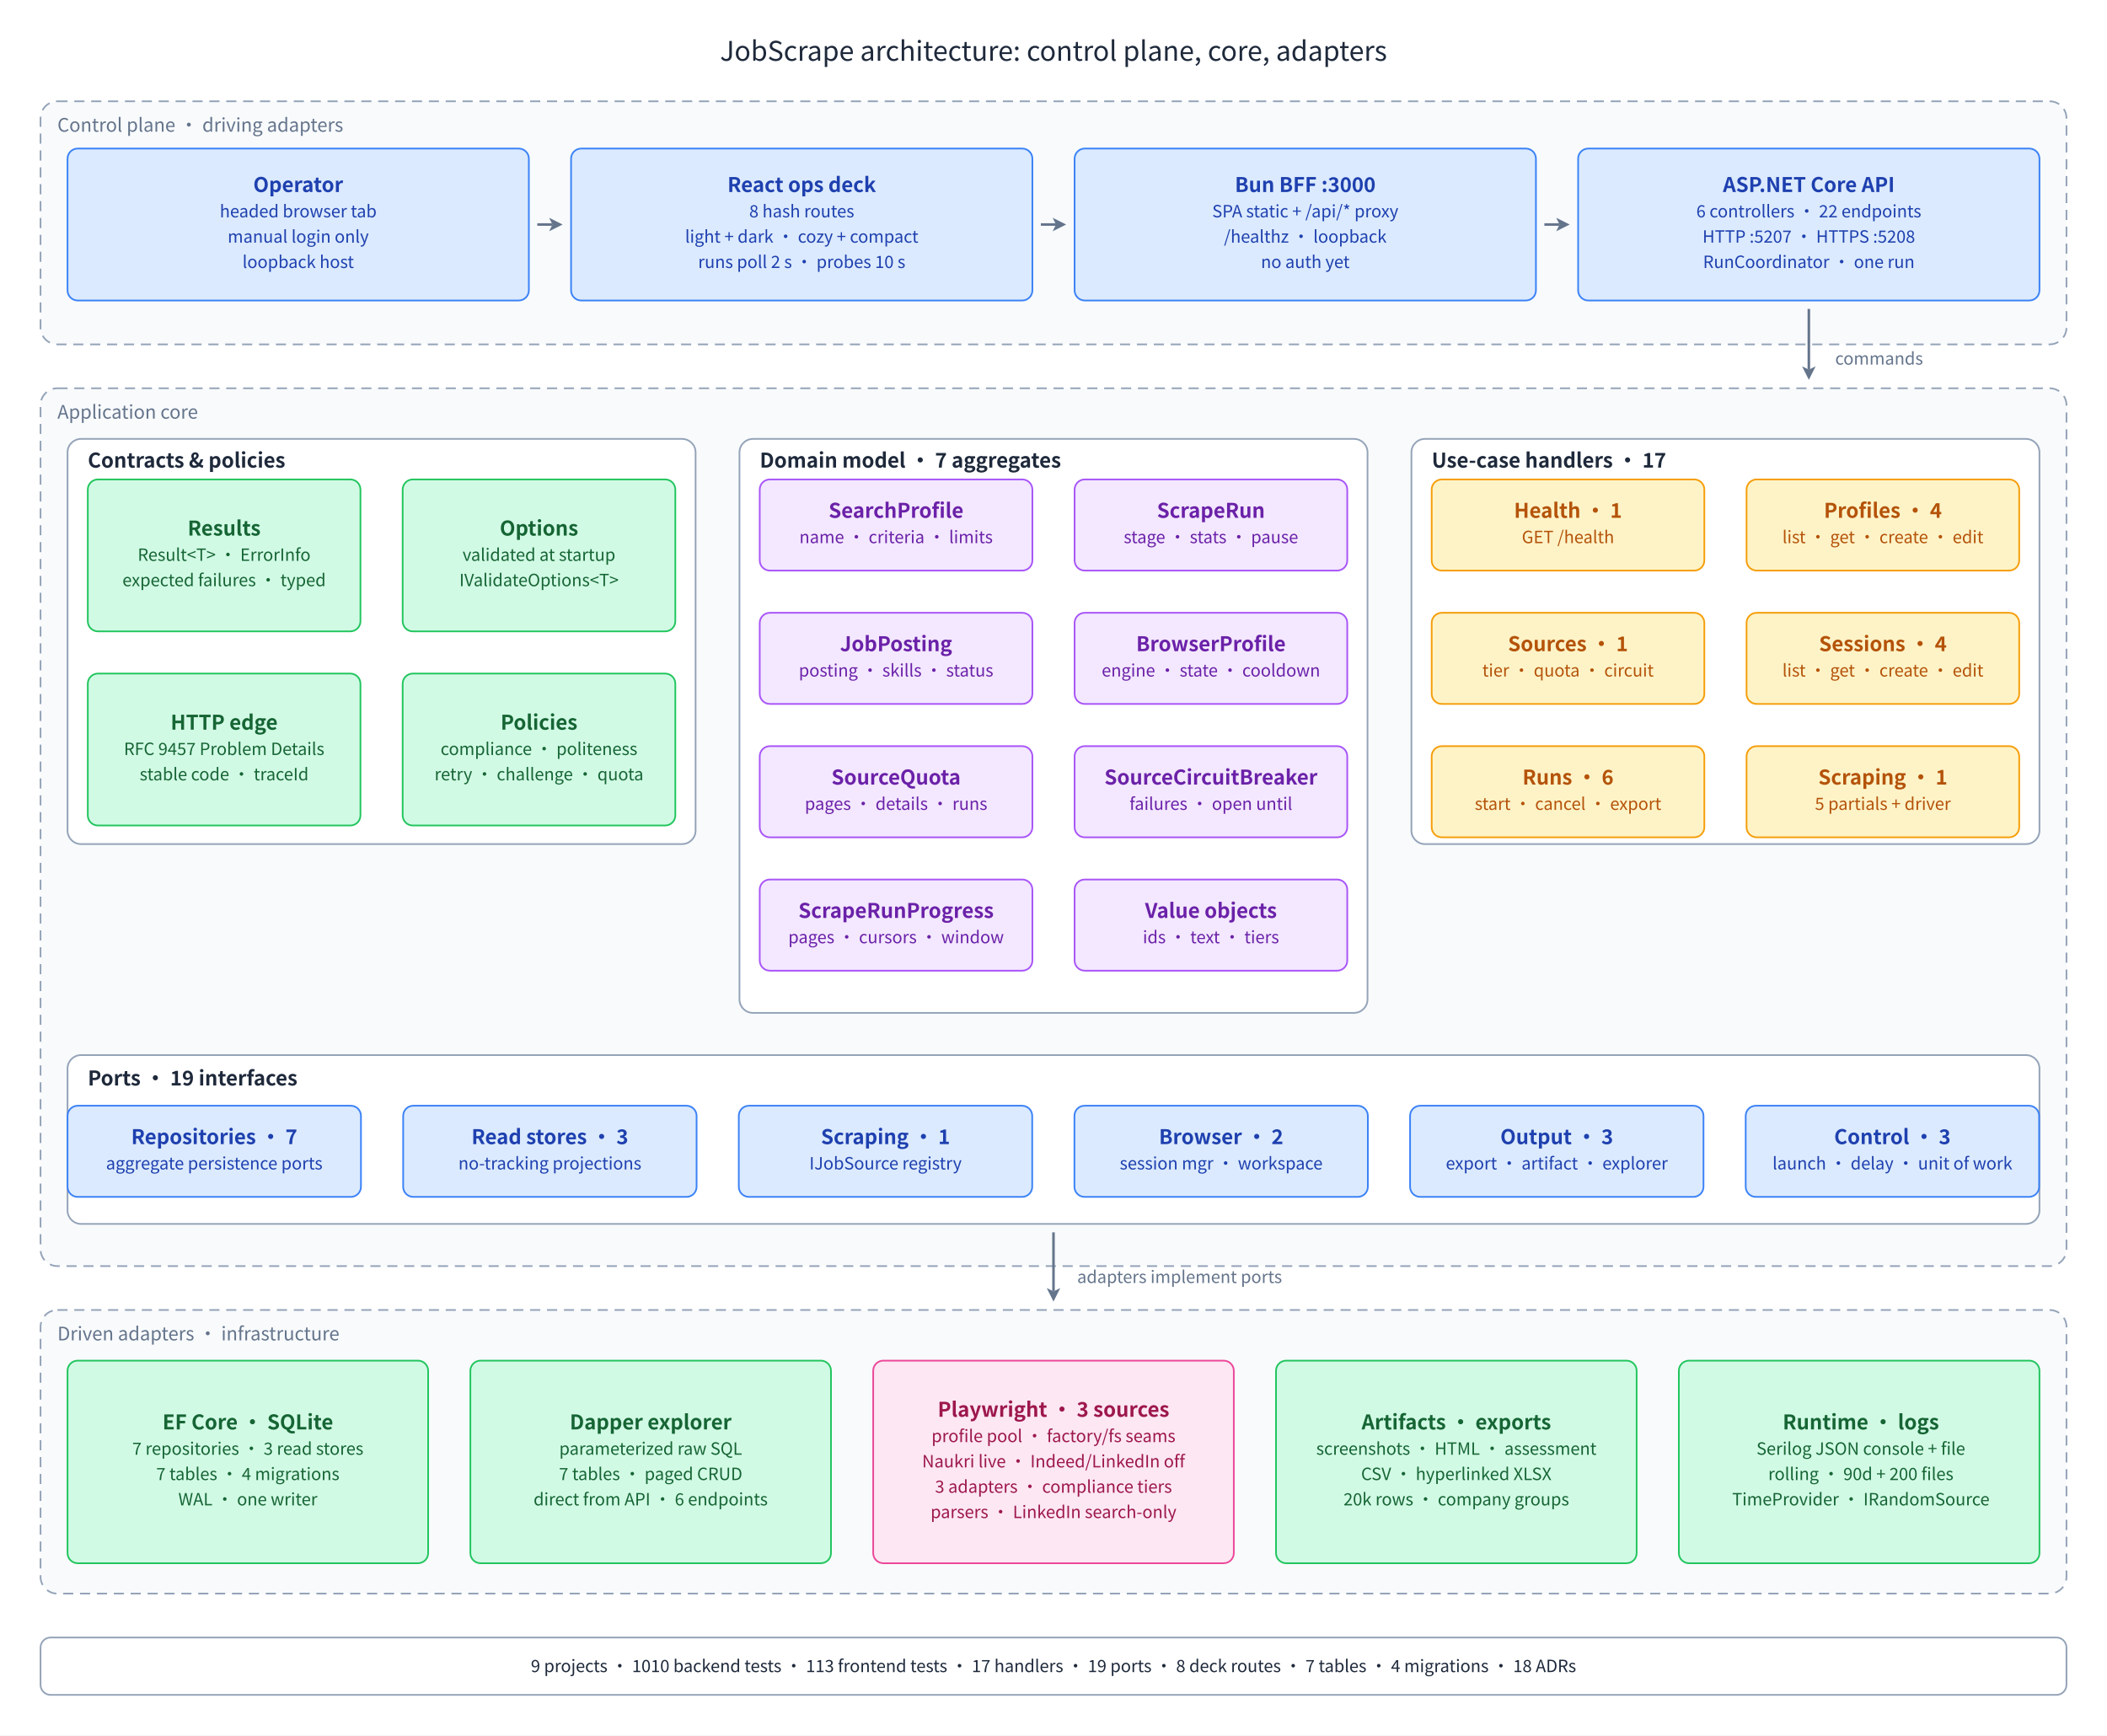
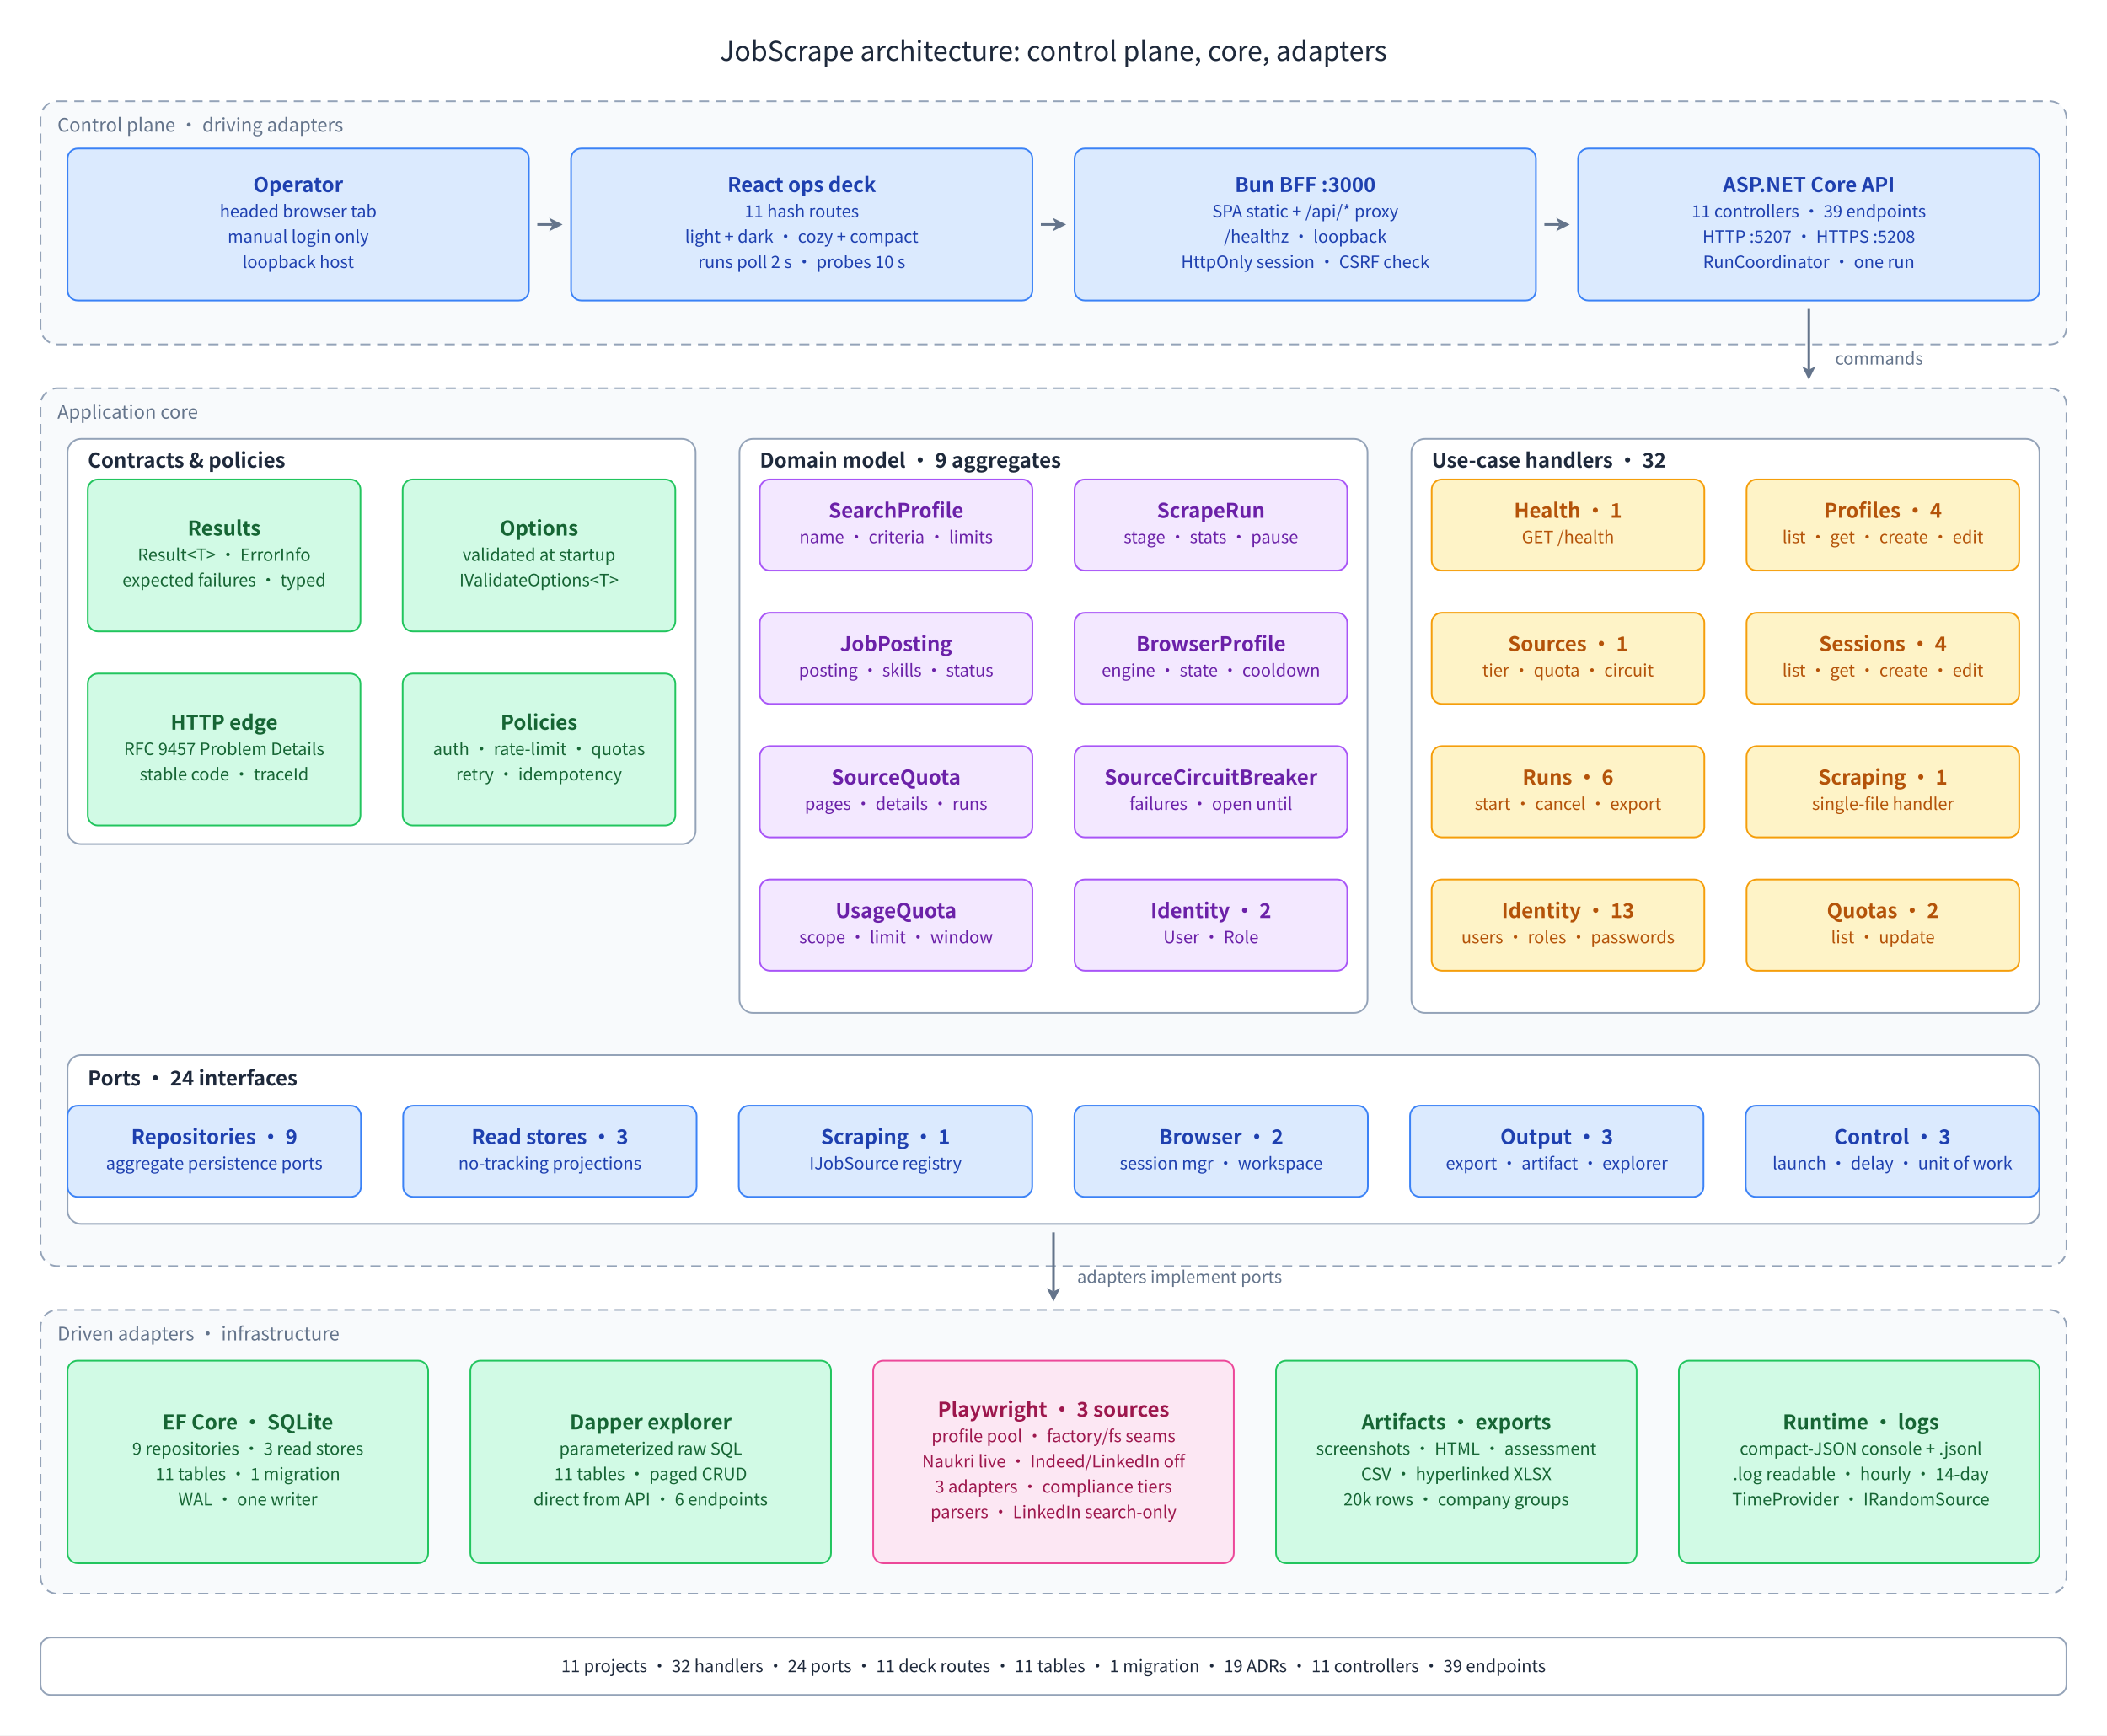
<svg xmlns="http://www.w3.org/2000/svg" viewBox="0 0 1248 1028" width="1248" role="img">
  <style>
    text { font-family: 'PingFang SC', 'Microsoft YaHei', 'Noto Sans CJK SC', system-ui, sans-serif; }
  </style>
  <defs>
    <marker id="arrow" markerWidth="8" markerHeight="8" refX="2" refY="4" orient="auto" markerUnits="userSpaceOnUse">
      <path d="M0,0 L8,4 L0,8 L2,4 z" fill="#64748b" />
    </marker>
  </defs>
  <rect x="0" y="0" width="1248" height="1028" fill="#ffffff" />
  <text x="624" y="36" font-size="16" fill="#1e293b" text-anchor="middle">JobScrape architecture: control plane, core, adapters</text>
  <rect x="24" y="60" width="1200" height="144" rx="10" fill="#f8fafc" stroke="#94a3b8" stroke-dasharray="6,4" />
  <text x="34" y="78" font-size="11" fill="#64748b">Control plane · driving adapters</text>
  <rect x="24" y="230" width="1200" height="520" rx="10" fill="#f8fafc" stroke="#94a3b8" stroke-dasharray="6,4" />
  <text x="34" y="248" font-size="11" fill="#64748b">Application core</text>
  <rect x="24" y="776" width="1200" height="168" rx="10" fill="#f8fafc" stroke="#94a3b8" stroke-dasharray="6,4" />
  <text x="34" y="794" font-size="11" fill="#64748b">Driven adapters · infrastructure</text>
  <path d="M318.25,133 L327.25,133" fill="none" stroke="#64748b" stroke-width="1.5" marker-end="url(#arrow)" />
  <path d="M616.5,133 L625.5,133" fill="none" stroke="#64748b" stroke-width="1.5" marker-end="url(#arrow)" />
  <path d="M914.75,133 L923.75,133" fill="none" stroke="#64748b" stroke-width="1.5" marker-end="url(#arrow)" />
  <path d="M1071.4,183 L1071.4,219" fill="none" stroke="#64748b" stroke-width="1.5" marker-end="url(#arrow)" />
  <path d="M624,730 L624,765" fill="none" stroke="#64748b" stroke-width="1.5" marker-end="url(#arrow)" />
  <text x="1087" y="216" font-size="10" fill="#64748b">commands</text>
  <text x="638" y="760" font-size="10" fill="#64748b">adapters implement ports</text>
  <rect x="40" y="88" width="273.25" height="90" rx="6" fill="#dbeafe" stroke="#3b82f6" />
  <text x="176.625" y="113.75" font-size="12" font-weight="bold" fill="#1e40af" text-anchor="middle">Operator</text>
  <text x="176.625" y="128.75" font-size="10" fill="#1e40af" text-anchor="middle">headed browser tab</text>
  <text x="176.625" y="143.75" font-size="10" fill="#1e40af" text-anchor="middle">manual login only</text>
  <text x="176.625" y="158.75" font-size="10" fill="#1e40af" text-anchor="middle">loopback host</text>
  <rect x="338.25" y="88" width="273.25" height="90" rx="6" fill="#dbeafe" stroke="#3b82f6" />
  <text x="474.875" y="113.75" font-size="12" font-weight="bold" fill="#1e40af" text-anchor="middle">React ops deck</text>
-   <text x="474.875" y="128.75" font-size="10" fill="#1e40af" text-anchor="middle">8 hash routes</text>
+   <text x="474.875" y="128.75" font-size="10" fill="#1e40af" text-anchor="middle">11 hash routes</text>
  <text x="474.875" y="143.75" font-size="10" fill="#1e40af" text-anchor="middle">light + dark · cozy + compact</text>
  <text x="474.875" y="158.75" font-size="10" fill="#1e40af" text-anchor="middle">runs poll 2 s · probes 10 s</text>
  <rect x="636.5" y="88" width="273.25" height="90" rx="6" fill="#dbeafe" stroke="#3b82f6" />
  <text x="773.125" y="113.75" font-size="12" font-weight="bold" fill="#1e40af" text-anchor="middle">Bun BFF :3000</text>
  <text x="773.125" y="128.75" font-size="10" fill="#1e40af" text-anchor="middle">SPA static + /api/* proxy</text>
  <text x="773.125" y="143.75" font-size="10" fill="#1e40af" text-anchor="middle">/healthz · loopback</text>
-   <text x="773.125" y="158.75" font-size="10" fill="#1e40af" text-anchor="middle">no auth yet</text>
+   <text x="773.125" y="158.75" font-size="10" fill="#1e40af" text-anchor="middle">HttpOnly session · CSRF check</text>
  <rect x="934.75" y="88" width="273.25" height="90" rx="6" fill="#dbeafe" stroke="#3b82f6" />
  <text x="1071.375" y="113.75" font-size="12" font-weight="bold" fill="#1e40af" text-anchor="middle">ASP.NET Core API</text>
-   <text x="1071.375" y="128.75" font-size="10" fill="#1e40af" text-anchor="middle">6 controllers · 22 endpoints</text>
+   <text x="1071.375" y="128.75" font-size="10" fill="#1e40af" text-anchor="middle">11 controllers · 39 endpoints</text>
  <text x="1071.375" y="143.75" font-size="10" fill="#1e40af" text-anchor="middle">HTTP :5207 · HTTPS :5208</text>
  <text x="1071.375" y="158.75" font-size="10" fill="#1e40af" text-anchor="middle">RunCoordinator · one run</text>
  <rect x="40" y="260" width="372" height="240" rx="8" fill="#ffffff" stroke="#94a3b8" />
  <text x="52" y="277" font-size="12" font-weight="bold" fill="#1e293b">Contracts &amp; policies</text>
  <rect x="52" y="284" width="161.5" height="90" rx="6" fill="#d1fae5" stroke="#22c55e" />
  <text x="132.75" y="317.25" font-size="12" font-weight="bold" fill="#166534" text-anchor="middle">Results</text>
  <text x="132.75" y="332.25" font-size="10" fill="#166534" text-anchor="middle">Result&lt;T&gt; · ErrorInfo</text>
  <text x="132.75" y="347.25" font-size="10" fill="#166534" text-anchor="middle">expected failures · typed</text>
  <rect x="238.5" y="284" width="161.5" height="90" rx="6" fill="#d1fae5" stroke="#22c55e" />
  <text x="319.25" y="317.25" font-size="12" font-weight="bold" fill="#166534" text-anchor="middle">Options</text>
  <text x="319.25" y="332.25" font-size="10" fill="#166534" text-anchor="middle">validated at startup</text>
  <text x="319.25" y="347.25" font-size="10" fill="#166534" text-anchor="middle">IValidateOptions&lt;T&gt;</text>
  <rect x="52" y="399" width="161.5" height="90" rx="6" fill="#d1fae5" stroke="#22c55e" />
  <text x="132.75" y="432.25" font-size="12" font-weight="bold" fill="#166534" text-anchor="middle">HTTP edge</text>
  <text x="132.75" y="447.25" font-size="10" fill="#166534" text-anchor="middle">RFC 9457 Problem Details</text>
  <text x="132.75" y="462.25" font-size="10" fill="#166534" text-anchor="middle">stable code · traceId</text>
  <rect x="238.5" y="399" width="161.5" height="90" rx="6" fill="#d1fae5" stroke="#22c55e" />
  <text x="319.25" y="432.25" font-size="12" font-weight="bold" fill="#166534" text-anchor="middle">Policies</text>
-   <text x="319.25" y="447.25" font-size="10" fill="#166534" text-anchor="middle">compliance · politeness</text>
-   <text x="319.25" y="462.25" font-size="10" fill="#166534" text-anchor="middle">retry · challenge · quota</text>
+   <text x="319.25" y="447.25" font-size="10" fill="#166534" text-anchor="middle">auth · rate-limit · quotas</text>
+   <text x="319.25" y="462.25" font-size="10" fill="#166534" text-anchor="middle">retry · idempotency</text>
  <rect x="438" y="260" width="372" height="340" rx="8" fill="#ffffff" stroke="#94a3b8" />
-   <text x="450" y="277" font-size="12" font-weight="bold" fill="#1e293b">Domain model · 7 aggregates</text>
+   <text x="450" y="277" font-size="12" font-weight="bold" fill="#1e293b">Domain model · 9 aggregates</text>
  <rect x="450" y="284" width="161.5" height="54" rx="6" fill="#f3e8ff" stroke="#a855f7" />
  <text x="530.75" y="306.75" font-size="12" font-weight="bold" fill="#6b21a8" text-anchor="middle">SearchProfile</text>
  <text x="530.75" y="321.75" font-size="10" fill="#6b21a8" text-anchor="middle">name · criteria · limits</text>
  <rect x="636.5" y="284" width="161.5" height="54" rx="6" fill="#f3e8ff" stroke="#a855f7" />
  <text x="717.25" y="306.75" font-size="12" font-weight="bold" fill="#6b21a8" text-anchor="middle">ScrapeRun</text>
  <text x="717.25" y="321.75" font-size="10" fill="#6b21a8" text-anchor="middle">stage · stats · pause</text>
  <rect x="450" y="363" width="161.5" height="54" rx="6" fill="#f3e8ff" stroke="#a855f7" />
  <text x="530.75" y="385.75" font-size="12" font-weight="bold" fill="#6b21a8" text-anchor="middle">JobPosting</text>
  <text x="530.75" y="400.75" font-size="10" fill="#6b21a8" text-anchor="middle">posting · skills · status</text>
  <rect x="636.5" y="363" width="161.5" height="54" rx="6" fill="#f3e8ff" stroke="#a855f7" />
  <text x="717.25" y="385.75" font-size="12" font-weight="bold" fill="#6b21a8" text-anchor="middle">BrowserProfile</text>
  <text x="717.25" y="400.75" font-size="10" fill="#6b21a8" text-anchor="middle">engine · state · cooldown</text>
  <rect x="450" y="442" width="161.5" height="54" rx="6" fill="#f3e8ff" stroke="#a855f7" />
  <text x="530.75" y="464.75" font-size="12" font-weight="bold" fill="#6b21a8" text-anchor="middle">SourceQuota</text>
  <text x="530.75" y="479.75" font-size="10" fill="#6b21a8" text-anchor="middle">pages · details · runs</text>
  <rect x="636.5" y="442" width="161.5" height="54" rx="6" fill="#f3e8ff" stroke="#a855f7" />
  <text x="717.25" y="464.75" font-size="12" font-weight="bold" fill="#6b21a8" text-anchor="middle">SourceCircuitBreaker</text>
  <text x="717.25" y="479.75" font-size="10" fill="#6b21a8" text-anchor="middle">failures · open until</text>
  <rect x="450" y="521" width="161.5" height="54" rx="6" fill="#f3e8ff" stroke="#a855f7" />
-   <text x="530.75" y="543.75" font-size="12" font-weight="bold" fill="#6b21a8" text-anchor="middle">ScrapeRunProgress</text>
-   <text x="530.75" y="558.75" font-size="10" fill="#6b21a8" text-anchor="middle">pages · cursors · window</text>
+   <text x="530.75" y="543.75" font-size="12" font-weight="bold" fill="#6b21a8" text-anchor="middle">UsageQuota</text>
+   <text x="530.75" y="558.75" font-size="10" fill="#6b21a8" text-anchor="middle">scope · limit · window</text>
  <rect x="636.5" y="521" width="161.5" height="54" rx="6" fill="#f3e8ff" stroke="#a855f7" />
-   <text x="717.25" y="543.75" font-size="12" font-weight="bold" fill="#6b21a8" text-anchor="middle">Value objects</text>
-   <text x="717.25" y="558.75" font-size="10" fill="#6b21a8" text-anchor="middle">ids · text · tiers</text>
-   <rect x="836" y="260" width="372" height="240" rx="8" fill="#ffffff" stroke="#94a3b8" />
-   <text x="848" y="277" font-size="12" font-weight="bold" fill="#1e293b">Use-case handlers · 17</text>
+   <text x="717.25" y="543.75" font-size="12" font-weight="bold" fill="#6b21a8" text-anchor="middle">Identity · 2</text>
+   <text x="717.25" y="558.75" font-size="10" fill="#6b21a8" text-anchor="middle">User · Role</text>
+   <rect x="836" y="260" width="372" height="340" rx="8" fill="#ffffff" stroke="#94a3b8" />
+   <text x="848" y="277" font-size="12" font-weight="bold" fill="#1e293b">Use-case handlers · 32</text>
  <rect x="848" y="284" width="161.5" height="54" rx="6" fill="#fef3c7" stroke="#f59e0b" />
  <text x="928.75" y="306.75" font-size="12" font-weight="bold" fill="#b45309" text-anchor="middle">Health · 1</text>
  <text x="928.75" y="321.75" font-size="10" fill="#b45309" text-anchor="middle">GET /health</text>
  <rect x="1034.5" y="284" width="161.5" height="54" rx="6" fill="#fef3c7" stroke="#f59e0b" />
  <text x="1115.25" y="306.75" font-size="12" font-weight="bold" fill="#b45309" text-anchor="middle">Profiles · 4</text>
  <text x="1115.25" y="321.75" font-size="10" fill="#b45309" text-anchor="middle">list · get · create · edit</text>
  <rect x="848" y="363" width="161.5" height="54" rx="6" fill="#fef3c7" stroke="#f59e0b" />
  <text x="928.75" y="385.75" font-size="12" font-weight="bold" fill="#b45309" text-anchor="middle">Sources · 1</text>
  <text x="928.75" y="400.75" font-size="10" fill="#b45309" text-anchor="middle">tier · quota · circuit</text>
  <rect x="1034.5" y="363" width="161.5" height="54" rx="6" fill="#fef3c7" stroke="#f59e0b" />
  <text x="1115.25" y="385.75" font-size="12" font-weight="bold" fill="#b45309" text-anchor="middle">Sessions · 4</text>
  <text x="1115.25" y="400.75" font-size="10" fill="#b45309" text-anchor="middle">list · get · create · edit</text>
  <rect x="848" y="442" width="161.5" height="54" rx="6" fill="#fef3c7" stroke="#f59e0b" />
  <text x="928.75" y="464.75" font-size="12" font-weight="bold" fill="#b45309" text-anchor="middle">Runs · 6</text>
  <text x="928.75" y="479.75" font-size="10" fill="#b45309" text-anchor="middle">start · cancel · export</text>
  <rect x="1034.5" y="442" width="161.5" height="54" rx="6" fill="#fef3c7" stroke="#f59e0b" />
  <text x="1115.25" y="464.75" font-size="12" font-weight="bold" fill="#b45309" text-anchor="middle">Scraping · 1</text>
-   <text x="1115.25" y="479.75" font-size="10" fill="#b45309" text-anchor="middle">5 partials + driver</text>
+   <text x="1115.25" y="479.75" font-size="10" fill="#b45309" text-anchor="middle">single-file handler</text>
+   <rect x="848" y="521" width="161.5" height="54" rx="6" fill="#fef3c7" stroke="#f59e0b" />
+   <text x="928.75" y="543.75" font-size="12" font-weight="bold" fill="#b45309" text-anchor="middle">Identity · 13</text>
+   <text x="928.75" y="558.75" font-size="10" fill="#b45309" text-anchor="middle">users · roles · passwords</text>
+   <rect x="1034.5" y="521" width="161.5" height="54" rx="6" fill="#fef3c7" stroke="#f59e0b" />
+   <text x="1115.25" y="543.75" font-size="12" font-weight="bold" fill="#b45309" text-anchor="middle">Quotas · 2</text>
+   <text x="1115.25" y="558.75" font-size="10" fill="#b45309" text-anchor="middle">list · update</text>
  <rect x="40" y="625" width="1168" height="100" rx="8" fill="#ffffff" stroke="#94a3b8" />
-   <text x="52" y="643" font-size="12" font-weight="bold" fill="#1e293b">Ports · 19 interfaces</text>
+   <text x="52" y="643" font-size="12" font-weight="bold" fill="#1e293b">Ports · 24 interfaces</text>
  <rect x="40" y="655" width="173.8" height="54" rx="6" fill="#dbeafe" stroke="#3b82f6" />
-   <text x="126.9" y="677.75" font-size="12" font-weight="bold" fill="#1e40af" text-anchor="middle">Repositories · 7</text>
+   <text x="126.9" y="677.75" font-size="12" font-weight="bold" fill="#1e40af" text-anchor="middle">Repositories · 9</text>
  <text x="126.9" y="692.75" font-size="10" fill="#1e40af" text-anchor="middle">aggregate persistence ports</text>
  <rect x="238.8" y="655" width="173.8" height="54" rx="6" fill="#dbeafe" stroke="#3b82f6" />
  <text x="325.7" y="677.75" font-size="12" font-weight="bold" fill="#1e40af" text-anchor="middle">Read stores · 3</text>
  <text x="325.7" y="692.75" font-size="10" fill="#1e40af" text-anchor="middle">no-tracking projections</text>
  <rect x="437.6" y="655" width="173.8" height="54" rx="6" fill="#dbeafe" stroke="#3b82f6" />
  <text x="524.5" y="677.75" font-size="12" font-weight="bold" fill="#1e40af" text-anchor="middle">Scraping · 1</text>
  <text x="524.5" y="692.75" font-size="10" fill="#1e40af" text-anchor="middle">IJobSource registry</text>
  <rect x="636.4" y="655" width="173.8" height="54" rx="6" fill="#dbeafe" stroke="#3b82f6" />
  <text x="723.3" y="677.75" font-size="12" font-weight="bold" fill="#1e40af" text-anchor="middle">Browser · 2</text>
  <text x="723.3" y="692.75" font-size="10" fill="#1e40af" text-anchor="middle">session mgr · workspace</text>
  <rect x="835.2" y="655" width="173.8" height="54" rx="6" fill="#dbeafe" stroke="#3b82f6" />
  <text x="922.1" y="677.75" font-size="12" font-weight="bold" fill="#1e40af" text-anchor="middle">Output · 3</text>
  <text x="922.1" y="692.75" font-size="10" fill="#1e40af" text-anchor="middle">export · artifact · explorer</text>
  <rect x="1034" y="655" width="173.8" height="54" rx="6" fill="#dbeafe" stroke="#3b82f6" />
  <text x="1120.9" y="677.75" font-size="12" font-weight="bold" fill="#1e40af" text-anchor="middle">Control · 3</text>
  <text x="1120.9" y="692.75" font-size="10" fill="#1e40af" text-anchor="middle">launch · delay · unit of work</text>
  <rect x="40" y="806" width="213.6" height="120" rx="6" fill="#d1fae5" stroke="#22c55e" />
  <text x="146.8" y="846.75" font-size="12" font-weight="bold" fill="#166534" text-anchor="middle">EF Core · SQLite</text>
-   <text x="146.8" y="861.75" font-size="10" fill="#166534" text-anchor="middle">7 repositories · 3 read stores</text>
-   <text x="146.8" y="876.75" font-size="10" fill="#166534" text-anchor="middle">7 tables · 4 migrations</text>
+   <text x="146.8" y="861.75" font-size="10" fill="#166534" text-anchor="middle">9 repositories · 3 read stores</text>
+   <text x="146.8" y="876.75" font-size="10" fill="#166534" text-anchor="middle">11 tables · 1 migration</text>
  <text x="146.8" y="891.75" font-size="10" fill="#166534" text-anchor="middle">WAL · one writer</text>
  <rect x="278.6" y="806" width="213.6" height="120" rx="6" fill="#d1fae5" stroke="#22c55e" />
  <text x="385.4" y="846.75" font-size="12" font-weight="bold" fill="#166534" text-anchor="middle">Dapper explorer</text>
  <text x="385.4" y="861.75" font-size="10" fill="#166534" text-anchor="middle">parameterized raw SQL</text>
-   <text x="385.4" y="876.75" font-size="10" fill="#166534" text-anchor="middle">7 tables · paged CRUD</text>
+   <text x="385.4" y="876.75" font-size="10" fill="#166534" text-anchor="middle">11 tables · paged CRUD</text>
  <text x="385.4" y="891.75" font-size="10" fill="#166534" text-anchor="middle">direct from API · 6 endpoints</text>
  <rect x="517.2" y="806" width="213.6" height="120" rx="6" fill="#fce7f3" stroke="#ec4899" />
  <text x="624" y="839.25" font-size="12" font-weight="bold" fill="#9d174d" text-anchor="middle">Playwright · 3 sources</text>
  <text x="624" y="854.25" font-size="10" fill="#9d174d" text-anchor="middle">profile pool · factory/fs seams</text>
  <text x="624" y="869.25" font-size="10" fill="#9d174d" text-anchor="middle">Naukri live · Indeed/LinkedIn off</text>
  <text x="624" y="884.25" font-size="10" fill="#9d174d" text-anchor="middle">3 adapters · compliance tiers</text>
  <text x="624" y="899.25" font-size="10" fill="#9d174d" text-anchor="middle">parsers · LinkedIn search-only</text>
  <rect x="755.8" y="806" width="213.6" height="120" rx="6" fill="#d1fae5" stroke="#22c55e" />
  <text x="862.6" y="846.75" font-size="12" font-weight="bold" fill="#166534" text-anchor="middle">Artifacts · exports</text>
  <text x="862.6" y="861.75" font-size="10" fill="#166534" text-anchor="middle">screenshots · HTML · assessment</text>
  <text x="862.6" y="876.75" font-size="10" fill="#166534" text-anchor="middle">CSV · hyperlinked XLSX</text>
  <text x="862.6" y="891.75" font-size="10" fill="#166534" text-anchor="middle">20k rows · company groups</text>
  <rect x="994.4" y="806" width="213.6" height="120" rx="6" fill="#d1fae5" stroke="#22c55e" />
  <text x="1102.2" y="846.75" font-size="12" font-weight="bold" fill="#166534" text-anchor="middle">Runtime · logs</text>
-   <text x="1102.2" y="861.75" font-size="10" fill="#166534" text-anchor="middle">Serilog JSON console + file</text>
-   <text x="1102.2" y="876.75" font-size="10" fill="#166534" text-anchor="middle">rolling · 90d + 200 files</text>
+   <text x="1102.2" y="861.75" font-size="10" fill="#166534" text-anchor="middle">compact-JSON console + .jsonl</text>
+   <text x="1102.2" y="876.75" font-size="10" fill="#166534" text-anchor="middle">.log readable · hourly · 14-day</text>
  <text x="1102.2" y="891.75" font-size="10" fill="#166534" text-anchor="middle">TimeProvider · IRandomSource</text>
  <rect x="24" y="970" width="1200" height="34" rx="6" fill="#ffffff" stroke="#94a3b8" />
-   <text x="624" y="990.5" font-size="10" fill="#1e293b" text-anchor="middle">9 projects · 1010 backend tests · 113 frontend tests · 17 handlers · 19 ports · 8 deck routes · 7 tables · 4 migrations · 18 ADRs</text>
+   <text x="624" y="990.5" font-size="10" fill="#1e293b" text-anchor="middle">11 projects · 32 handlers · 24 ports · 11 deck routes · 11 tables · 1 migration · 19 ADRs · 11 controllers · 39 endpoints</text>
</svg>
